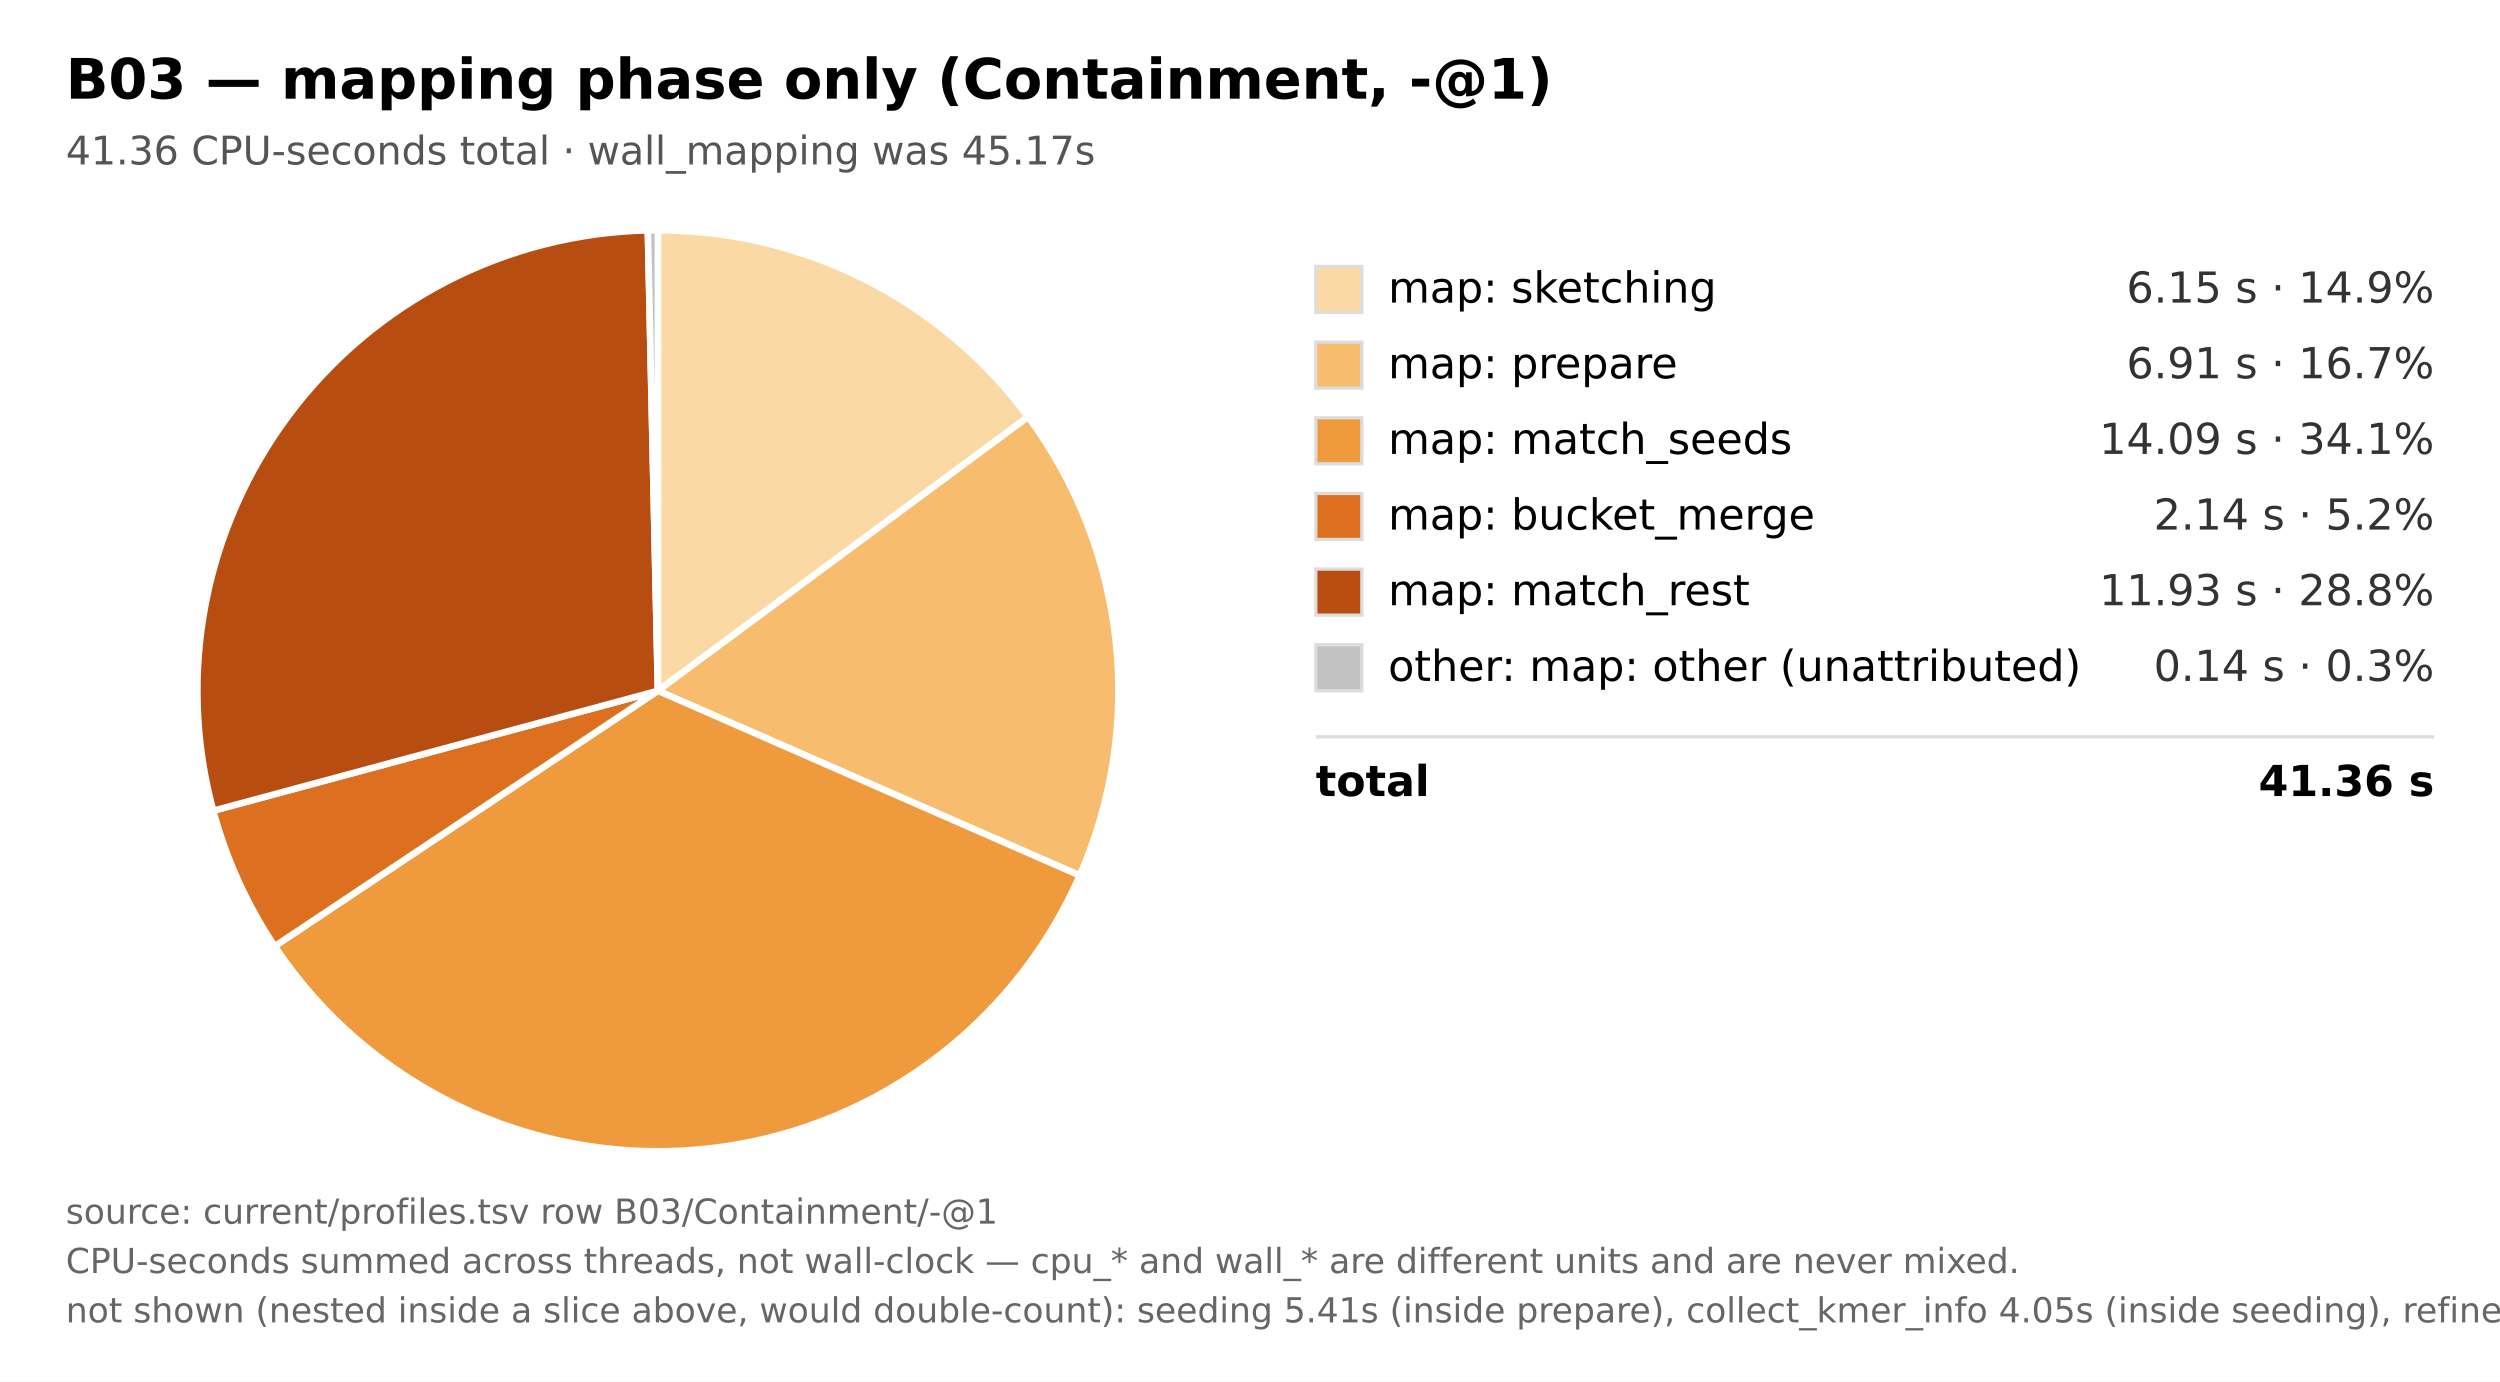
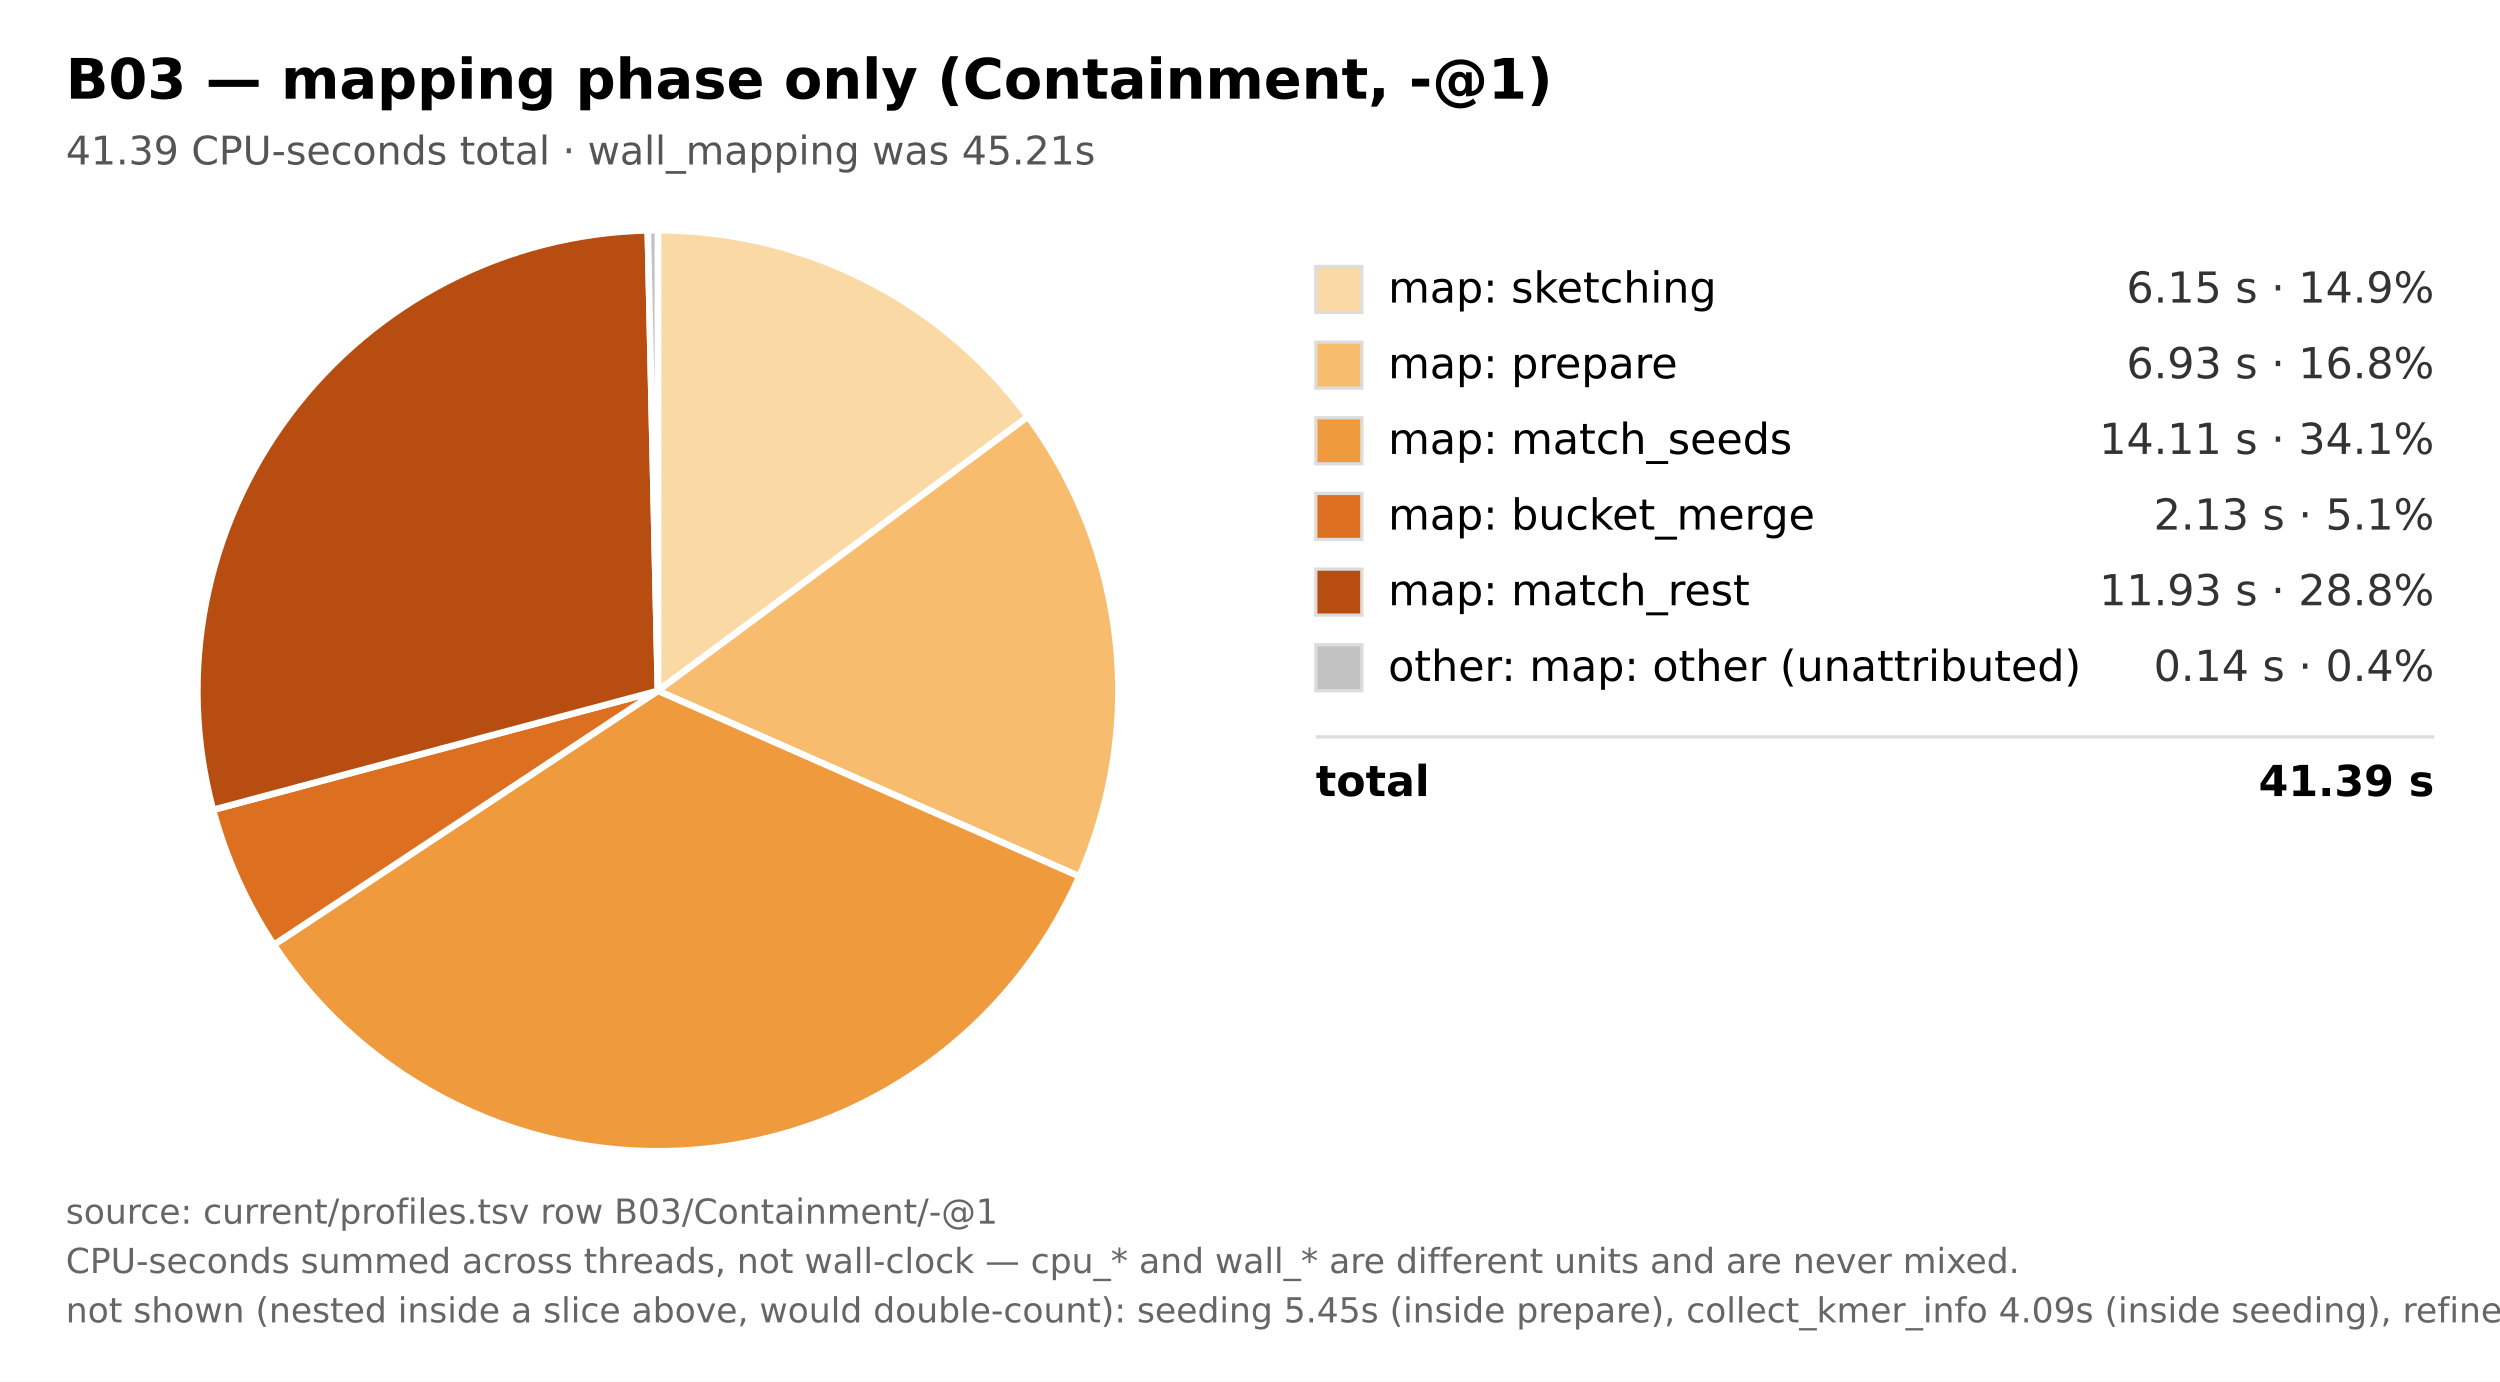
<svg xmlns="http://www.w3.org/2000/svg" width="760" height="420" viewBox="0 0 760 420" font-family="DejaVu Sans, Helvetica, Arial, sans-serif">
  <rect width="760" height="420" fill="#ffffff" />
  <text x="20" y="30" font-size="17" font-weight="bold">B03 — mapping phase only (Containment, -@1)</text>
-   <text x="20" y="50" font-size="12" fill="#555555">41.36 CPU-seconds total · wall_mapping was 45.17s</text>
-   <path d="M 200.00,210.00 L 200.00,70.00 A 140.00,140.00 0 0,1 312.54,126.73 Z" fill="#fbd9a5" stroke="#ffffff" stroke-width="2" />
-   <path d="M 200.00,210.00 L 312.54,126.73 A 140.00,140.00 0 0,1 328.24,266.16 Z" fill="#f7bc6d" stroke="#ffffff" stroke-width="2" />
-   <path d="M 200.00,210.00 L 328.24,266.16 A 140.00,140.00 0 0,1 83.51,287.65 Z" fill="#f09a3e" stroke="#ffffff" stroke-width="2" />
-   <path d="M 200.00,210.00 L 83.51,287.65 A 140.00,140.00 0 0,1 64.83,246.46 Z" fill="#dd7020" stroke="#ffffff" stroke-width="2" />
-   <path d="M 200.00,210.00 L 64.83,246.46 A 140.00,140.00 0 0,1 196.94,70.03 Z" fill="#b74d10" stroke="#ffffff" stroke-width="2" />
-   <path d="M 200.00,210.00 L 196.94,70.03 A 140.00,140.00 0 0,1 200.00,70.00 Z" fill="#c2c2c2" stroke="#ffffff" stroke-width="2" />
+   <text x="20" y="50" font-size="12" fill="#555555">41.39 CPU-seconds total · wall_mapping was 45.21s</text>
+   <path d="M 200.00,210.00 L 200.00,70.00 A 140.00,140.00 0 0,1 312.50,126.67 Z" fill="#fbd9a5" stroke="#ffffff" stroke-width="2" />
+   <path d="M 200.00,210.00 L 312.50,126.67 A 140.00,140.00 0 0,1 328.12,266.43 Z" fill="#f7bc6d" stroke="#ffffff" stroke-width="2" />
+   <path d="M 200.00,210.00 L 328.12,266.43 A 140.00,140.00 0 0,1 83.23,287.23 Z" fill="#f09a3e" stroke="#ffffff" stroke-width="2" />
+   <path d="M 200.00,210.00 L 83.23,287.23 A 140.00,140.00 0 0,1 64.76,246.19 Z" fill="#dd7020" stroke="#ffffff" stroke-width="2" />
+   <path d="M 200.00,210.00 L 64.76,246.19 A 140.00,140.00 0 0,1 196.92,70.03 Z" fill="#b74d10" stroke="#ffffff" stroke-width="2" />
+   <path d="M 200.00,210.00 L 196.92,70.03 A 140.00,140.00 0 0,1 200.00,70.00 Z" fill="#c2c2c2" stroke="#ffffff" stroke-width="2" />
  <rect x="400" y="81" width="14" height="14" fill="#fbd9a5" stroke="#dddddd" stroke-width="1" />
  <text x="422" y="92" font-size="13">map: sketching</text>
  <text x="740" y="92" font-size="13" text-anchor="end" fill="#333333">6.15 s · 14.9%</text>
  <rect x="400" y="104" width="14" height="14" fill="#f7bc6d" stroke="#dddddd" stroke-width="1" />
  <text x="422" y="115" font-size="13">map: prepare</text>
-   <text x="740" y="115" font-size="13" text-anchor="end" fill="#333333">6.91 s · 16.7%</text>
+   <text x="740" y="115" font-size="13" text-anchor="end" fill="#333333">6.93 s · 16.8%</text>
  <rect x="400" y="127" width="14" height="14" fill="#f09a3e" stroke="#dddddd" stroke-width="1" />
  <text x="422" y="138" font-size="13">map: match_seeds</text>
-   <text x="740" y="138" font-size="13" text-anchor="end" fill="#333333">14.09 s · 34.1%</text>
+   <text x="740" y="138" font-size="13" text-anchor="end" fill="#333333">14.11 s · 34.1%</text>
  <rect x="400" y="150" width="14" height="14" fill="#dd7020" stroke="#dddddd" stroke-width="1" />
  <text x="422" y="161" font-size="13">map: bucket_merge</text>
-   <text x="740" y="161" font-size="13" text-anchor="end" fill="#333333">2.14 s · 5.2%</text>
+   <text x="740" y="161" font-size="13" text-anchor="end" fill="#333333">2.13 s · 5.1%</text>
  <rect x="400" y="173" width="14" height="14" fill="#b74d10" stroke="#dddddd" stroke-width="1" />
  <text x="422" y="184" font-size="13">map: match_rest</text>
  <text x="740" y="184" font-size="13" text-anchor="end" fill="#333333">11.93 s · 28.8%</text>
  <rect x="400" y="196" width="14" height="14" fill="#c2c2c2" stroke="#dddddd" stroke-width="1" />
  <text x="422" y="207" font-size="13">other: map: other (unattributed)</text>
-   <text x="740" y="207" font-size="13" text-anchor="end" fill="#333333">0.14 s · 0.3%</text>
+   <text x="740" y="207" font-size="13" text-anchor="end" fill="#333333">0.14 s · 0.4%</text>
  <line x1="400" y1="224" x2="740" y2="224" stroke="#dddddd" />
  <text x="400" y="242" font-size="13" font-weight="bold">total</text>
-   <text x="740" y="242" font-size="13" text-anchor="end" font-weight="bold">41.36 s</text>
+   <text x="740" y="242" font-size="13" text-anchor="end" font-weight="bold">41.39 s</text>
  <text x="20" y="372" font-size="10.5" fill="#666666">source: current/profiles.tsv row B03/Containment/-@1</text>
  <text x="20" y="387" font-size="10.5" fill="#666666">CPU-seconds summed across threads, not wall-clock — cpu_* and wall_* are different units and are never mixed.</text>
-   <text x="20" y="402" font-size="10.5" fill="#666666">not shown (nested inside a slice above, would double-count): seeding 5.41s (inside prepare), collect_kmer_info 4.05s (inside seeding), refine 8.11s (inside match_rest)</text>
+   <text x="20" y="402" font-size="10.5" fill="#666666">not shown (nested inside a slice above, would double-count): seeding 5.45s (inside prepare), collect_kmer_info 4.09s (inside seeding), refine 8.10s (inside match_rest)</text>
</svg>
